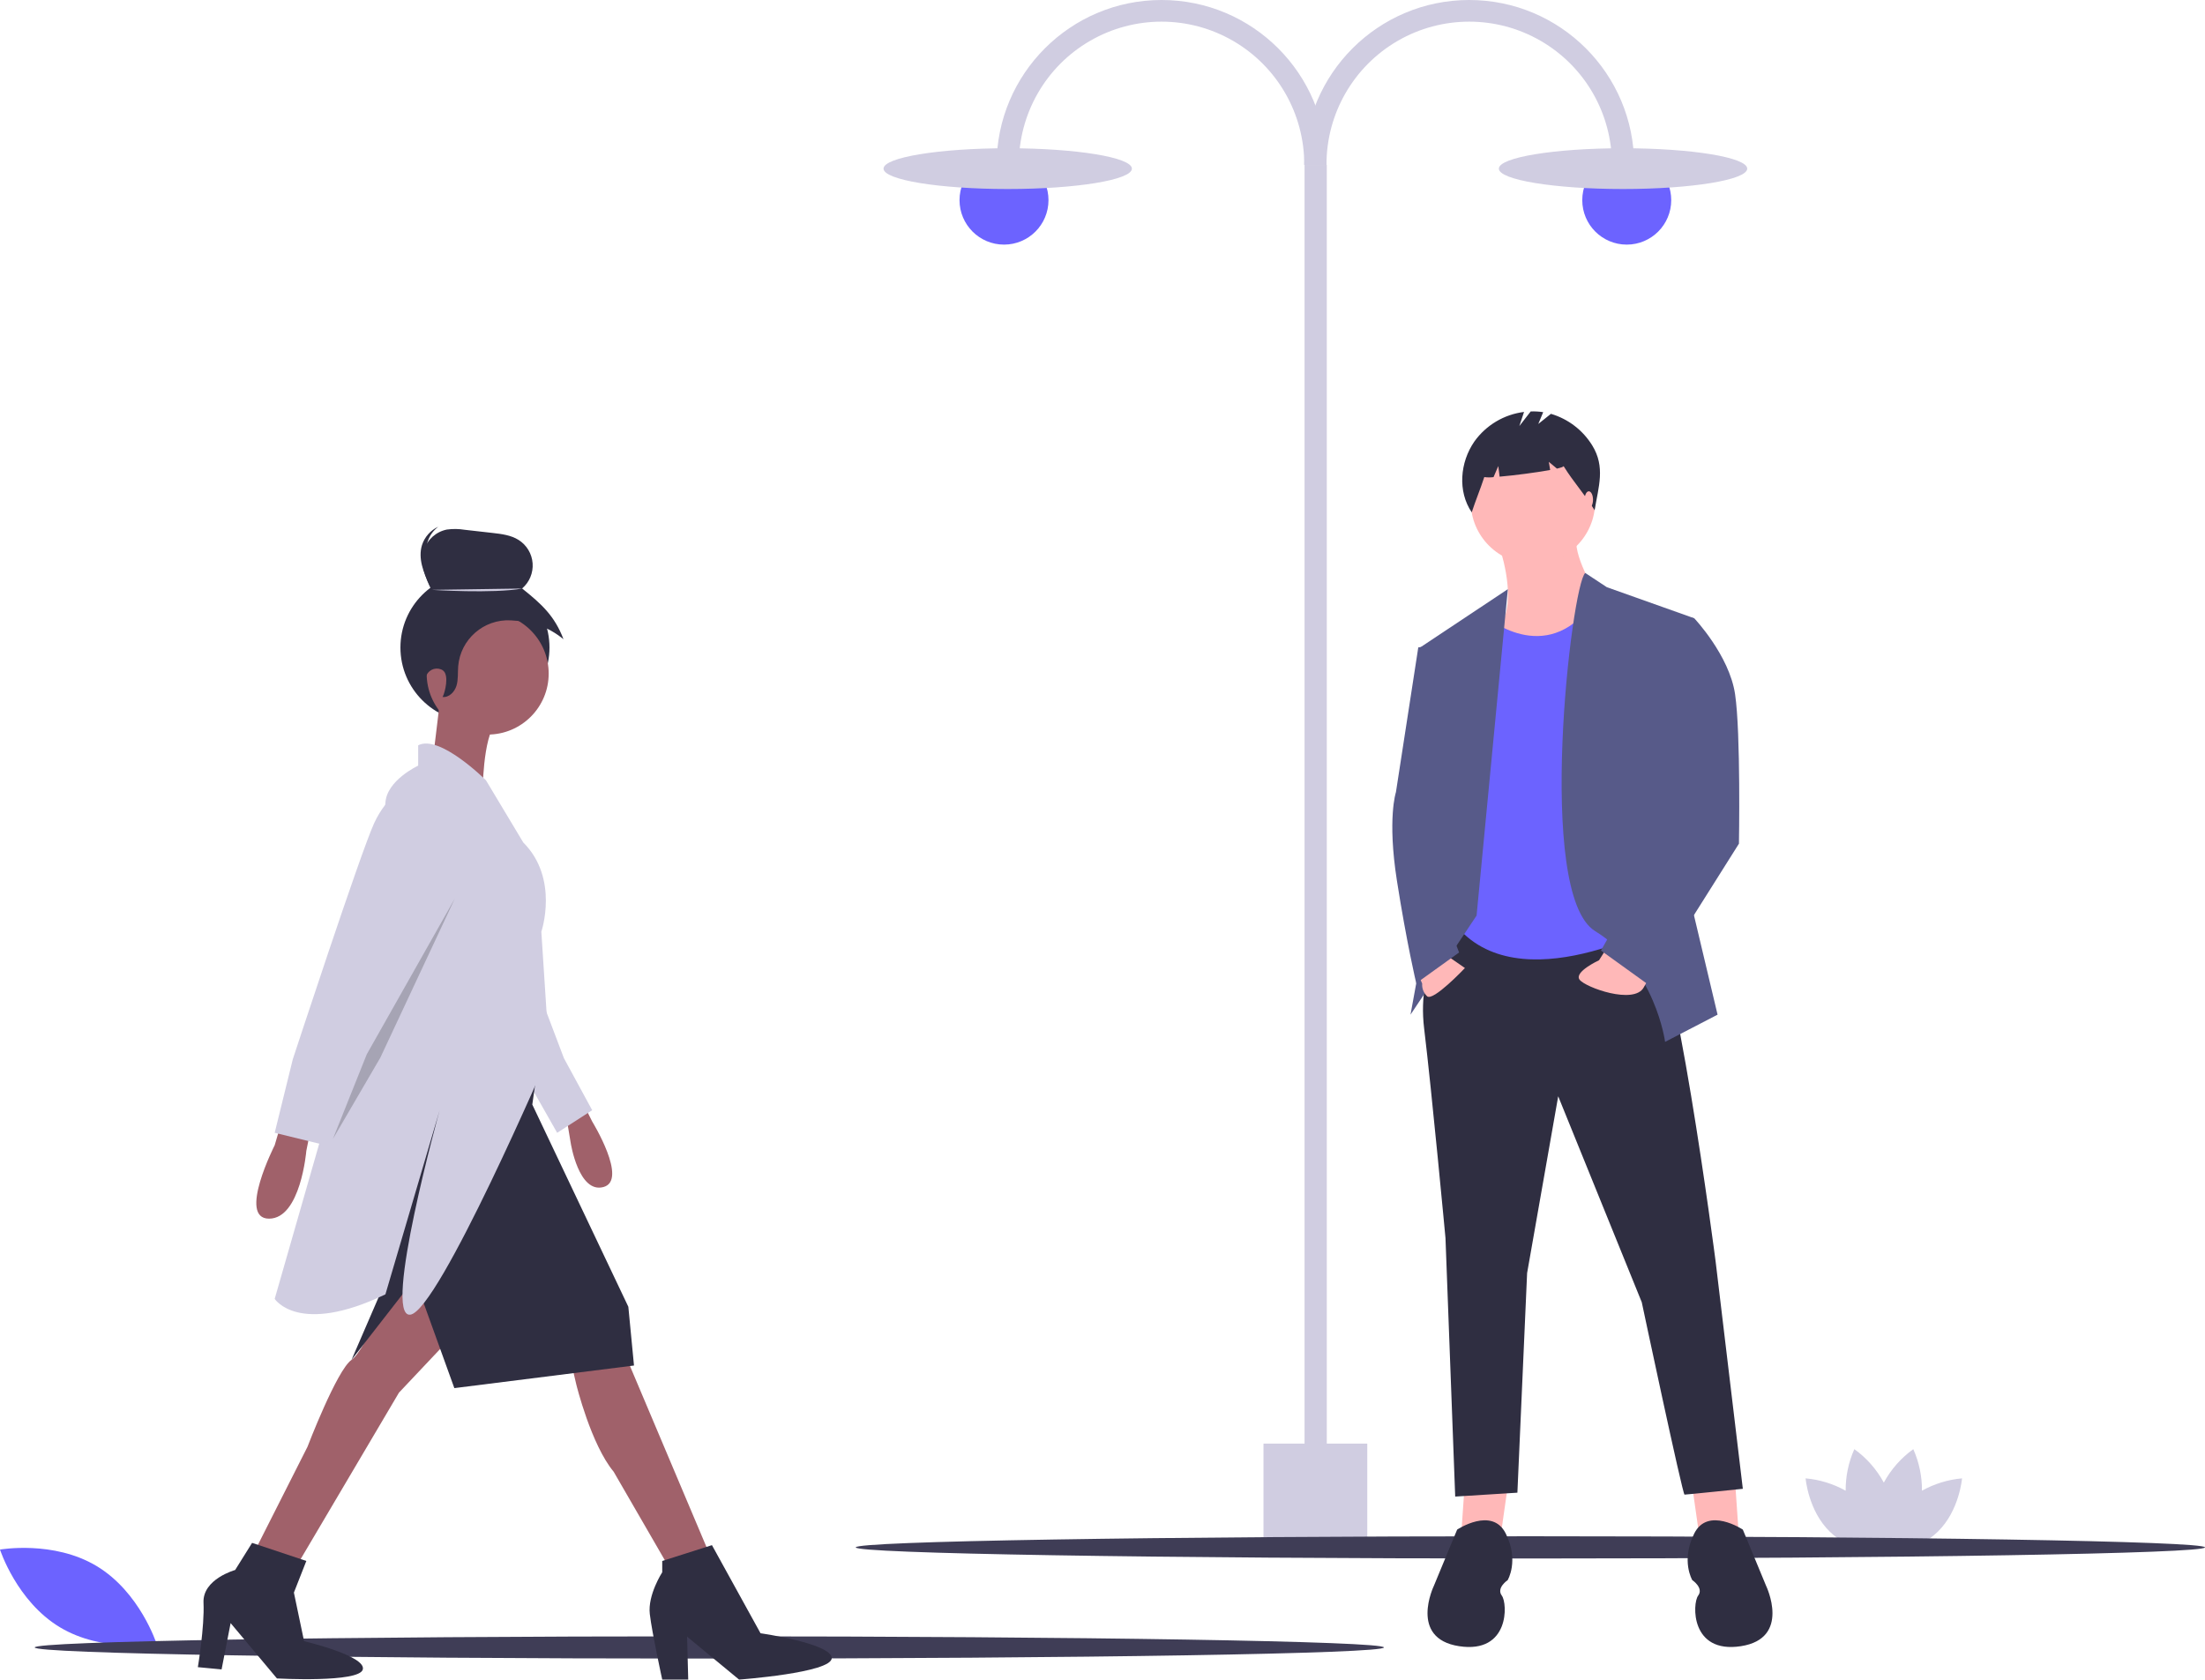
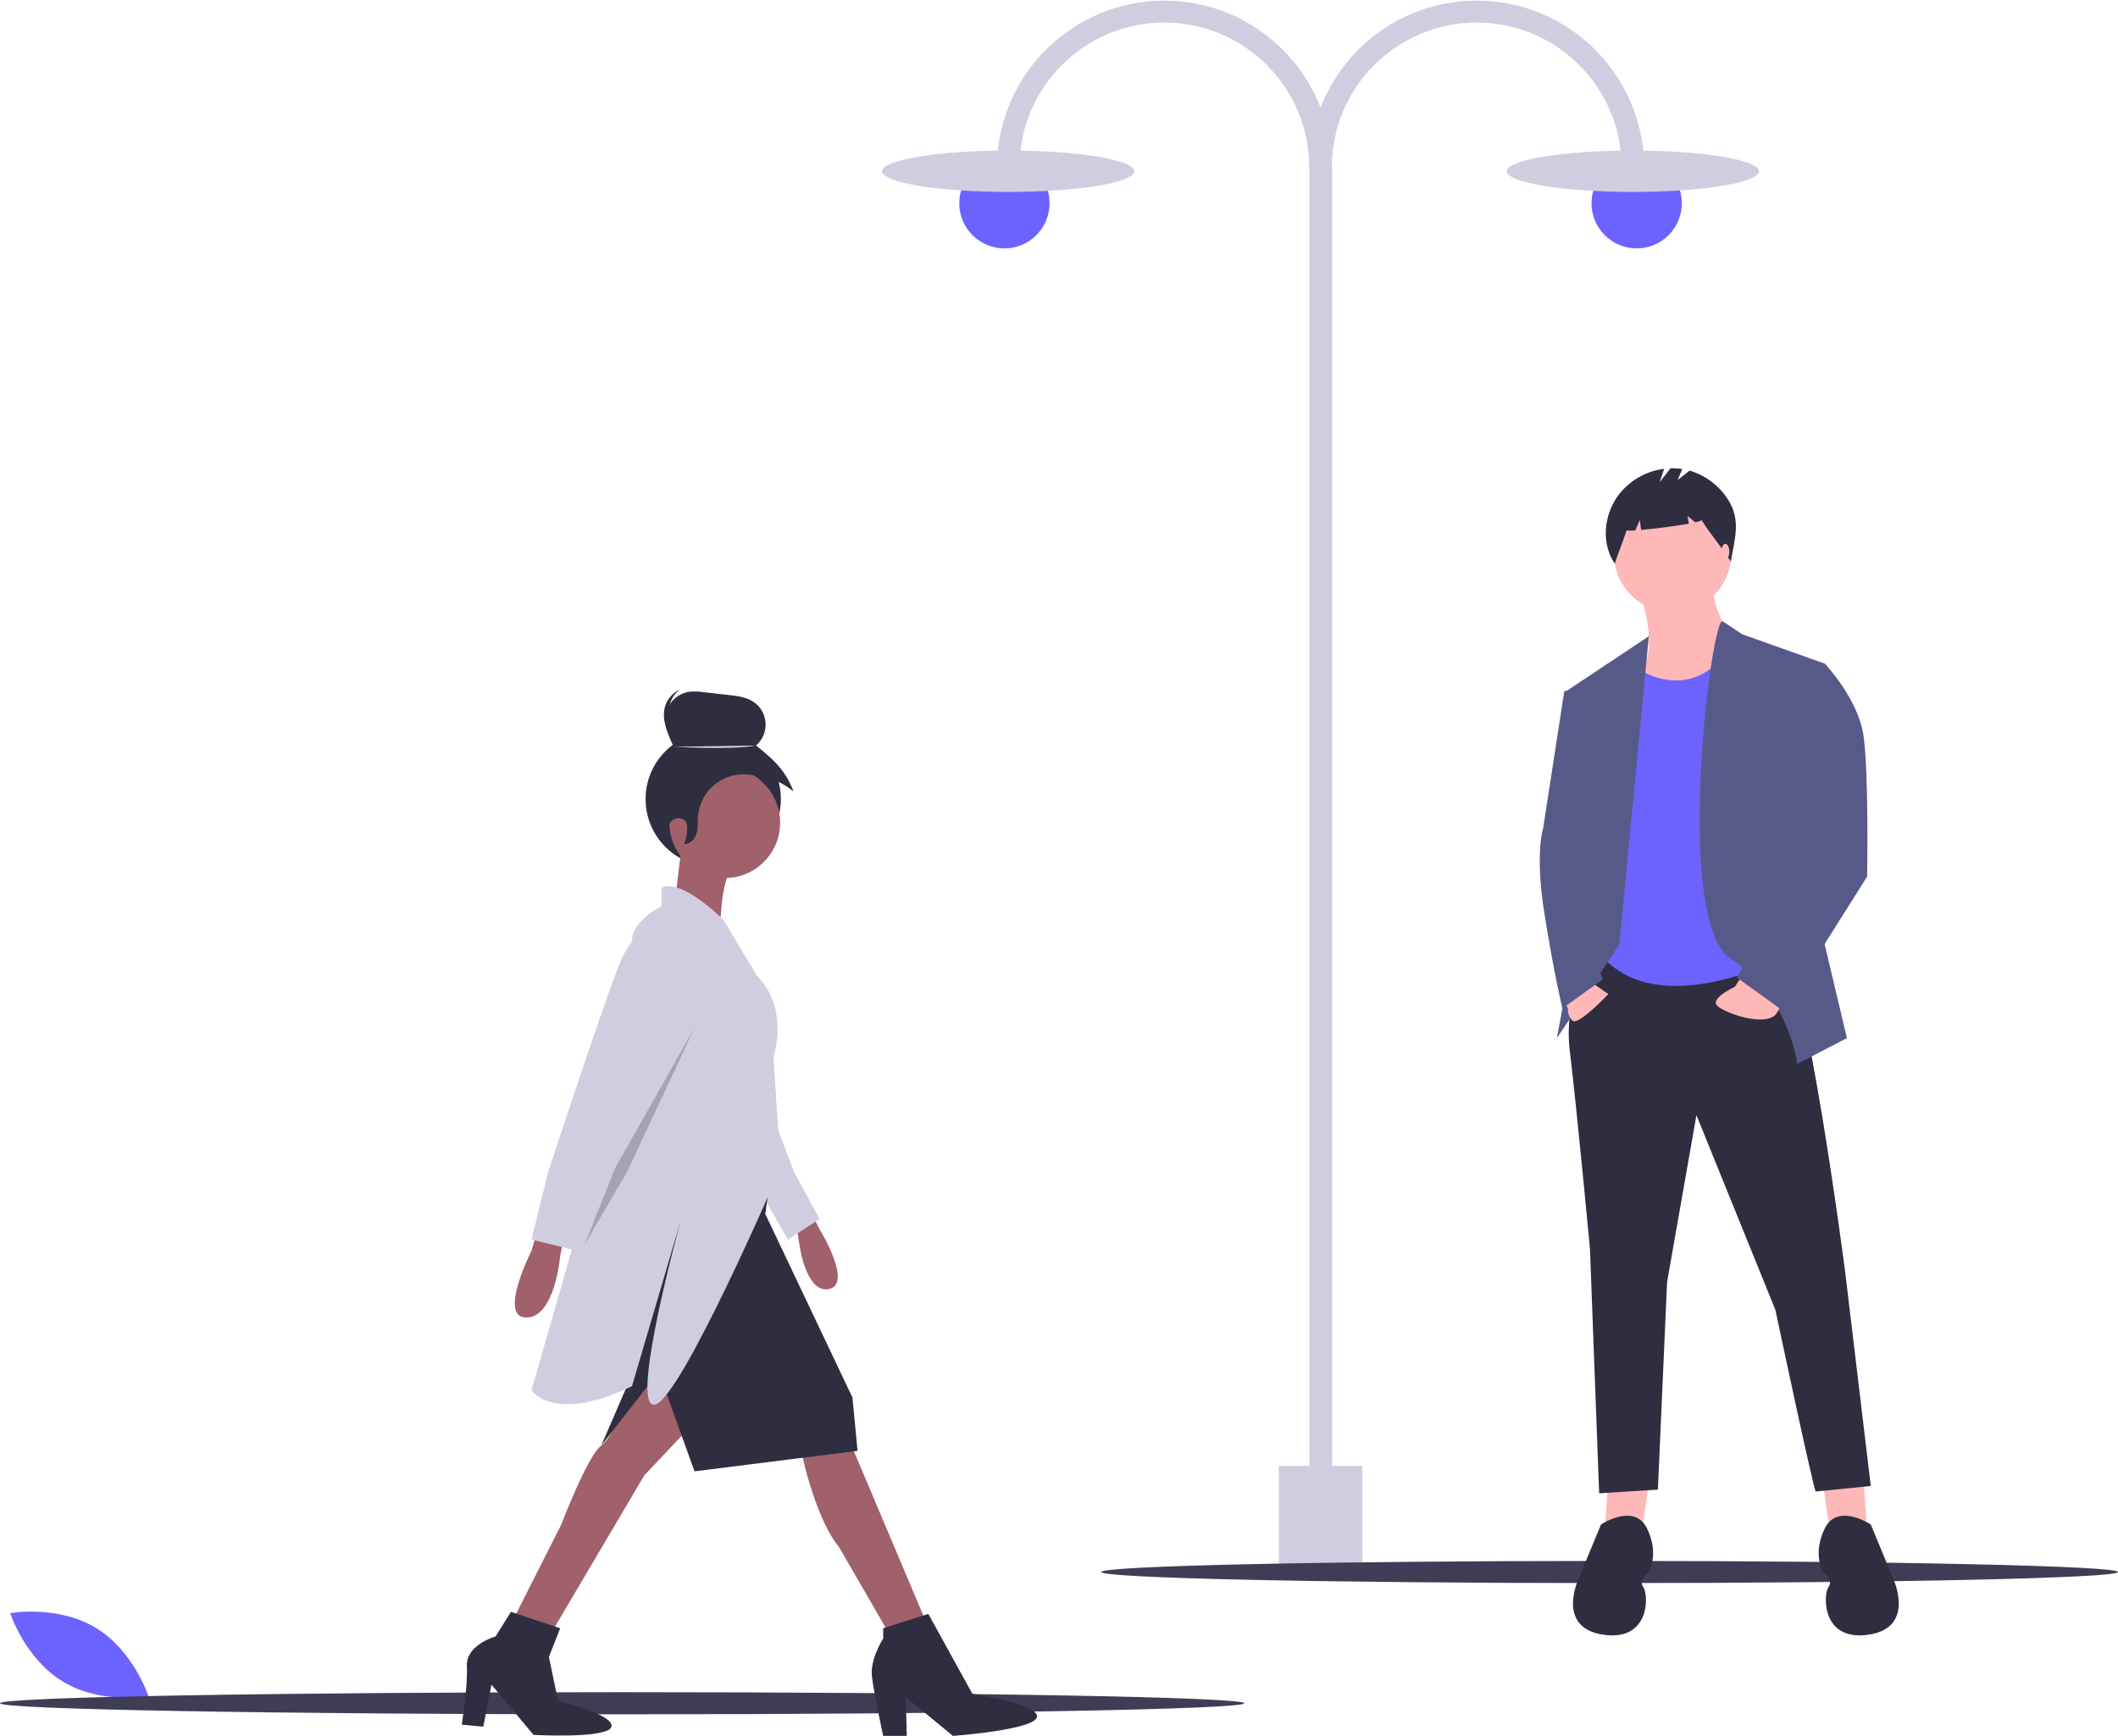
- <svg xmlns="http://www.w3.org/2000/svg" id="a6423b57-d2bc-4f5c-abd3-b96cdf6bb625" data-name="Layer 1" width="921.361" height="701.903" viewBox="0 0 921.361 701.903">
-   <path d="M179.724,753.524c18.069,10.871,25.027,32.463,25.027,32.463s-22.336,3.967-40.405-6.903S139.32,746.621,139.32,746.621,161.656,742.654,179.724,753.524Z" transform="translate(-139.3196 -99.04846)" fill="#6c63ff" />
-   <path d="M942.416,722.02a41.845,41.845,0,0,0-3.626-17.362,41.587,41.587,0,0,0-12.317,13.975,41.587,41.587,0,0,0-12.317-13.975,41.845,41.845,0,0,0-3.626,17.362,41.897,41.897,0,0,0-16.74-5.159s1.102,13.506,10.128,22.291c8.025,7.812,19.61,9.262,22.081,9.487.045.031.069.047.069.047l.019-.039c.251.022.387.029.387.029s-.021-.255-.08-.716c.025-.059.052-.123.08-.189.028.066.055.129.08.189-.059.461-.08.716-.08.716s.136-.008.387-.029l.019.039s.024-.016.069-.047c2.47-.225,14.056-1.675,22.081-9.487,9.025-8.786,10.128-22.291,10.128-22.291A41.897,41.897,0,0,0,942.416,722.02Z" transform="translate(-139.3196 -99.04846)" fill="#d0cde1" />
-   <rect x="545.107" y="68.925" width="9.293" height="576.796" fill="#d0cde1" />
-   <circle cx="419.526" cy="83.639" r="18.586" fill="#6c63ff" />
-   <ellipse cx="421.075" cy="70.474" rx="51.887" ry="8.519" fill="#d0cde1" />
-   <path d="M693.598,167.973h-9.293a59.632,59.632,0,1,0-119.263,0H555.748a68.925,68.925,0,0,1,137.85,0Z" transform="translate(-139.3196 -99.04846)" fill="#d0cde1" />
-   <circle cx="679.737" cy="83.639" r="18.586" fill="#6c63ff" />
-   <ellipse cx="678.188" cy="70.474" rx="51.887" ry="8.519" fill="#d0cde1" />
-   <path d="M684.304,167.973h9.293a59.632,59.632,0,1,1,119.263,0h9.293a68.925,68.925,0,1,0-137.85,0Z" transform="translate(-139.3196 -99.04846)" fill="#d0cde1" />
-   <rect x="527.947" y="603.286" width="43.368" height="43.368" fill="#d0cde1" />
-   <ellipse cx="296.391" cy="688.474" rx="281.895" ry="4.647" fill="#3f3d56" />
-   <ellipse cx="639.466" cy="646.654" rx="281.895" ry="4.647" fill="#3f3d56" />
-   <circle cx="198.46" cy="270.604" r="31.14" fill="#2f2e41" />
-   <path d="M382.043,558.284l4.721,9.442s15.108,24.55,4.721,27.383-13.691-18.413-13.691-18.413l-1.888-11.331Z" transform="translate(-139.3196 -99.04846)" fill="#a0616a" />
-   <polygon points="223.838 411.08 235.641 442.239 247.444 463.957 232.809 473.399 221.006 452.626 206.842 420.05 223.838 411.08" fill="#d0cde1" />
-   <path d="M329.638,656.012,306.032,681.034l-41.546,70.345L246.545,745.714l21.245-42.018s12.275-32.104,18.413-36.353,16.524-32.104,16.524-32.104l11.331-8.97Z" transform="translate(-139.3196 -99.04846)" fill="#a0616a" />
-   <path d="M378.266,669.703l1.888,8.026s6.138,25.022,15.58,36.353l22.662,39.186,16.996-5.665L401.871,668.287Z" transform="translate(-139.3196 -99.04846)" fill="#a0616a" />
-   <circle cx="203.773" cy="281.484" r="25.494" fill="#a0616a" />
-   <path d="M323.028,393.043l-3.305,27.383,21.245,10.387s0-23.606,5.665-29.743Z" transform="translate(-139.3196 -99.04846)" fill="#a0616a" />
-   <path d="M256.46,569.615l-2.361,8.026s-15.58,30.688-2.361,30.688,15.58-28.327,15.58-28.327l1.416-7.082Z" transform="translate(-139.3196 -99.04846)" fill="#a0616a" />
-   <path d="M365.046,537.511l-3.305,23.134,40.13,84.509,2.361,24.55-75.066,9.442L312.642,633.35,286.203,667.343l15.108-34.937s4.721-23.606,3.305-29.743.944-36.825,5.193-44.379S365.046,537.511,365.046,537.511Z" transform="translate(-139.3196 -99.04846)" fill="#2f2e41" />
-   <path d="M267.318,751.379l-22.662-7.554L237.575,755.156s-13.691,3.777-13.219,13.691-2.361,26.911-2.361,26.911l9.914.944,3.777-19.357,19.357,23.134s34.464,1.888,35.881-3.777-24.55-11.803-24.55-11.803l-4.249-20.301Z" transform="translate(-139.3196 -99.04846)" fill="#2f2e41" />
-   <path d="M436.808,744.77l-20.773,6.61v4.721s-6.138,9.442-5.193,17.468,5.193,27.383,5.193,27.383h10.859l-.472-17.94,21.717,17.94s38.714-2.833,38.714-8.97-29.743-10.387-29.743-10.387Z" transform="translate(-139.3196 -99.04846)" fill="#2f2e41" />
-   <path d="M342.385,425.147s-19.357-19.357-28.327-14.636v8.498s-13.219,6.138-13.691,15.58S286.203,529.957,286.203,529.957l-32.104,111.892s9.914,15.58,46.267-1.888L323.028,563.005s-24.078,86.869-12.275,85.453,58.07-109.059,58.07-109.059l-3.305-50.989s7.554-22.189-7.554-37.297Z" transform="translate(-139.3196 -99.04846)" fill="#d0cde1" />
-   <path d="M309.337,427.98s-8.026,2.833-13.691,15.108-33.992,98.672-33.992,98.672l-7.554,30.688,21.245,5.193,10.387-31.632,38.714-71.762S330.582,436.478,309.337,427.98Z" transform="translate(-139.3196 -99.04846)" fill="#d0cde1" />
-   <path d="M311.202,360.194c.477-5.828,3.268-11.801,8.427-14.551-2.591-5.204-4.907-11.144-3.199-16.701a12.746,12.746,0,0,1,9.602-8.592,25.015,25.015,0,0,1,7.46.097l11.633,1.319c3.774.428,7.694.906,10.904,2.936a12.63,12.63,0,0,1,1.459,20.271c8.139,6.51,13.579,11.453,17.282,21.195-6.787-5.464-13.282-7.398-21.982-7.869a20.952,20.952,0,0,0-22.014,19.198c-.224,2.719.076,5.518-.716,8.129s-3.175,5.057-5.876,4.675c.375.053,2.681-6.872,1.057-10.069l-.025-.051a3.043,3.043,0,0,0-1.653-1.419,4.761,4.761,0,0,0-6.329,3.311c-.903,3.468-2.348,7.894-3.61,6.719-1.653-1.538-.958-15.104-1.404-17.207A39.483,39.483,0,0,1,311.202,360.194Z" transform="translate(-139.3196 -99.04846)" fill="#2f2e41" />
-   <path d="M319.758,345.549s25.587,1.669,37.824-.556" transform="translate(-139.3196 -99.04846)" fill="#d0cde1" />
-   <path d="M321.209,342.125c-2.591-5.204-4.907-11.144-3.199-16.701a12.616,12.616,0,0,1,4.463-6.274,12.775,12.775,0,0,0-6.824,7.69c-1.708,5.557.608,11.497,3.199,16.701C320.904,343.235,316.049,344.876,321.209,342.125Z" transform="translate(-139.3196 -99.04846)" fill="#2f2e41" />
-   <polygon points="190.082 375.435 153.257 440.587 139.093 475.995 158.922 442.003 190.082 375.435" opacity="0.2" />
-   <polygon points="707.129 621.361 710.378 644.098 726.619 642.474 724.995 618.924 707.129 621.361" fill="#ffb8b8" />
-   <polygon points="629.984 621.361 626.736 644.098 610.495 642.474 612.119 618.924 629.984 621.361" fill="#ffb8b8" />
-   <path d="M745.754,484.913s-14.617,17.053-11.369,43.851,8.933,87.702,8.933,87.702l4.06,108.003,25.986-1.624,4.06-91.762,12.993-73.897,34.918,86.078s17.053,80.393,17.865,80.393,24.362-2.436,24.362-2.436l-11.369-95.01s-17.865-138.049-28.422-140.485S745.754,484.913,745.754,484.913Z" transform="translate(-139.3196 -99.04846)" fill="#2f2e41" />
-   <path d="M867.562,738.274s-14.617-9.745-20.301,1.624-.812,19.489-.812,19.489,4.872,3.248,2.436,6.496-3.248,24.362,17.865,21.113,10.557-25.174,10.557-25.174Z" transform="translate(-139.3196 -99.04846)" fill="#2f2e41" />
-   <path d="M748.19,738.274s14.617-9.745,20.301,1.624.812,19.489.812,19.489-4.872,3.248-2.436,6.496,3.248,24.362-17.865,21.113-10.557-25.174-10.557-25.174Z" transform="translate(-139.3196 -99.04846)" fill="#2f2e41" />
-   <path d="M765.65,326.969s7.308,20.301,1.624,31.67,8.933,24.362,8.933,24.362,38.167-19.489,33.294-29.234-12.993-22.738-11.369-30.858Z" transform="translate(-139.3196 -99.04846)" fill="#ffb8b8" />
-   <circle cx="640.541" cy="209.649" r="25.986" fill="#ffb8b8" />
-   <path d="M761.183,357.421s26.073,21.697,45.519-9.047L826.96,359.857l10.557,123.432s-59.28,34.106-87.702,4.872l4.06-114.5Z" transform="translate(-139.3196 -99.04846)" fill="#6c63ff" />
-   <polygon points="630.052 246.218 593.442 270.553 606.435 330.645 589.382 424.031 616.991 382.617 630.052 246.218" fill="#575a89" />
-   <path d="M801.727,338.493l8.992,5.935,36.542,12.993-5.684,100.695,15.429,64.964-21.925,11.369S831.02,503.591,805.846,488.162,795.984,343.115,801.727,338.493Z" transform="translate(-139.3196 -99.04846)" fill="#575a89" />
-   <path d="M740.882,496.282l10.557,7.308s-13.399,14.211-15.835,11.775a6.659,6.659,0,0,1-2.03-5.278l-2.436-5.684Z" transform="translate(-139.3196 -99.04846)" fill="#ffb8b8" />
-   <path d="M811.059,494.702l-3.589,5.64s-10.557,4.872-8.121,8.121,22.738,10.557,26.798,3.248l4.06-7.308Z" transform="translate(-139.3196 -99.04846)" fill="#ffb8b8" />
-   <path d="M737.634,368.79l-5.684.812-9.339,60.498s-3.654,10.963.406,36.948,8.081,42.907,8.081,42.907l17.905-12.861L740.882,475.981l10.557-77.145Z" transform="translate(-139.3196 -99.04846)" fill="#575a89" />
-   <path d="M834.268,355.797l12.993,1.624s14.617,15.429,17.053,31.67,1.624,62.528,1.624,62.528l-37.354,59.28-20.301-14.617,28.422-50.347-13.805-60.092Z" transform="translate(-139.3196 -99.04846)" fill="#575a89" />
-   <path d="M804.641,285.195a30.358,30.358,0,0,0-17.269-13.201l-5.28,4.224,2.053-4.927a27.946,27.946,0,0,0-5.218-.302l-4.75,6.108,1.966-5.898a30.067,30.067,0,0,0-20.742,12.338c-6.046,8.718-7.066,20.842-1.12,29.628,1.632-5.017,3.614-9.724,5.246-14.74a14.848,14.848,0,0,0,3.868.019l1.986-4.634.555,4.438c6.156-.536,15.286-1.714,21.122-2.793l-.567-3.405,3.395,2.829c1.788-.412,2.85-.785,2.762-1.07,4.34,6.997,8.641,11.466,12.981,18.463C807.275,302.402,810.184,294.198,804.641,285.195Z" transform="translate(-139.3196 -99.04846)" fill="#2f2e41" />
-   <ellipse cx="663.882" cy="208.833" rx="1.759" ry="3.518" fill="#ffb8b8" />
+ <svg xmlns="http://www.w3.org/2000/svg" id="ab692eb3-a907-4a95-a778-4f6ef6e24e78" data-name="Layer 1" width="888.848" height="728.464" viewBox="0 0 888.848 728.464">
+   <path d="M195.694,768.828c16.025,9.641,22.196,28.79,22.196,28.79s-19.809,3.519-35.834-6.122-22.196-28.79-22.196-28.79S179.67,759.187,195.694,768.828Z" transform="translate(-155.5759 -85.76809)" fill="#6c63ff" />
+   <rect x="549.566" y="70.282" width="9.476" height="588.15" fill="#d0cde1" />
+   <circle cx="421.514" cy="85.285" r="18.952" fill="#6c63ff" />
+   <ellipse cx="423.093" cy="71.861" rx="52.909" ry="8.686" fill="#d0cde1" />
+   <path d="M714.494,156.05h-9.476a60.805,60.805,0,0,0-121.611,0h-9.476a70.282,70.282,0,0,1,140.563,0Z" transform="translate(-155.5759 -85.76809)" fill="#d0cde1" />
+   <circle cx="686.846" cy="85.285" r="18.952" fill="#6c63ff" />
+   <ellipse cx="685.267" cy="71.861" rx="52.909" ry="8.686" fill="#d0cde1" />
+   <path d="M705.018,156.05h9.476a60.805,60.805,0,1,1,121.611,0h9.476a70.282,70.282,0,0,0-140.563,0Z" transform="translate(-155.5759 -85.76809)" fill="#d0cde1" />
+   <rect x="536.656" y="615.161" width="35.047" height="44.222" fill="#d0cde1" />
+   <ellipse cx="261.092" cy="714.758" rx="261.092" ry="4.647" fill="#3f3d56" />
+   <ellipse cx="675.516" cy="659.679" rx="213.332" ry="4.647" fill="#3f3d56" />
+   <circle cx="299.315" cy="335.327" r="28.385" fill="#2f2e41" />
+   <path d="M495.238,593.036l4.303,8.607s13.771,22.378,4.303,24.96-12.48-16.783-12.48-16.783L489.643,599.491Z" transform="translate(-155.5759 -85.76809)" fill="#a0616a" />
+   <polygon points="322.448 463.373 333.207 491.775 343.965 511.571 330.625 520.178 319.866 501.243 306.956 471.549 322.448 463.373" fill="#d0cde1" />
+   <path d="M447.47,682.117l-21.517,22.808-37.87,64.121-16.353-5.164L391.095,725.581s11.189-29.263,16.783-33.136,15.062-29.263,15.062-29.263l10.328-8.177Z" transform="translate(-155.5759 -85.76809)" fill="#a0616a" />
+   <path d="M491.795,694.597l1.721,7.316s5.594,22.808,14.201,33.136l20.656,35.718,15.492-5.164-30.554-72.298Z" transform="translate(-155.5759 -85.76809)" fill="#a0616a" />
+   <circle cx="304.159" cy="345.244" r="23.238" fill="#a0616a" />
+   <path d="M441.445,442.416l-3.012,24.96L457.798,476.843s0-21.517,5.164-27.112Z" transform="translate(-155.5759 -85.76809)" fill="#a0616a" />
+   <path d="M380.767,603.364l-2.152,7.316s-14.201,27.972-2.152,27.972,14.201-25.821,14.201-25.821l1.291-6.455Z" transform="translate(-155.5759 -85.76809)" fill="#a0616a" />
+   <path d="M479.745,574.101l-3.012,21.087,36.579,77.031,2.152,22.378-68.424,8.607-15.062-41.743L407.878,692.445l13.771-31.845s4.303-21.517,3.012-27.112.861-33.567,4.734-40.452S479.745,574.101,479.745,574.101Z" transform="translate(-155.5759 -85.76809)" fill="#2f2e41" />
+   <path d="M390.665,769.046l-20.656-6.885L363.553,772.489s-12.48,3.443-12.05,12.48-2.152,24.53-2.152,24.53l9.037.861,3.443-17.644,17.644,21.087s31.415,1.721,32.706-3.443-22.378-10.759-22.378-10.759l-3.873-18.505Z" transform="translate(-155.5759 -85.76809)" fill="#2f2e41" />
+   <path d="M545.158,763.021l-18.935,6.025v4.303s-5.594,8.607-4.734,15.923,4.734,24.96,4.734,24.96h9.898l-.43-16.353,19.796,16.353s35.288-2.582,35.288-8.177-27.112-9.468-27.112-9.468Z" transform="translate(-155.5759 -85.76809)" fill="#2f2e41" />
+   <path d="M459.089,471.679s-17.644-17.644-25.821-13.341v7.746s-12.05,5.594-12.48,14.201-12.91,86.929-12.91,86.929L378.615,669.206s9.037,14.201,42.174-1.721L441.445,597.339s-21.947,79.183-11.189,77.892,52.932-99.409,52.932-99.409l-3.012-46.477s6.885-20.226-6.885-33.997Z" transform="translate(-155.5759 -85.76809)" fill="#d0cde1" />
+   <path d="M428.965,474.261s-7.316,2.582-12.48,13.771-30.985,89.942-30.985,89.942L378.615,605.946l19.365,4.734L407.448,581.847,442.736,516.435S448.33,482.008,428.965,474.261Z" transform="translate(-155.5759 -85.76809)" fill="#d0cde1" />
+   <path d="M430.666,412.473c.435-5.312,2.978-10.757,7.682-13.264-2.362-4.744-4.473-10.158-2.916-15.223a11.618,11.618,0,0,1,8.752-7.832,22.802,22.802,0,0,1,6.8.088l10.604,1.203c3.44.39,7.013.826,9.939,2.676a11.513,11.513,0,0,1,1.33,18.478c7.419,5.934,12.377,10.439,15.753,19.32-6.186-4.98-12.107-6.744-20.037-7.173a19.099,19.099,0,0,0-20.066,17.499c-.205,2.478.069,5.03-.652,7.409s-2.894,4.609-5.356,4.261c.341.048,2.444-6.264.964-9.178l-.023-.047a2.773,2.773,0,0,0-1.507-1.293,4.34,4.34,0,0,0-5.769,3.018c-.823,3.162-2.14,7.196-3.291,6.125-1.507-1.402-.873-13.767-1.279-15.684A35.99,35.99,0,0,1,430.666,412.473Z" transform="translate(-155.5759 -85.76809)" fill="#2f2e41" />
+   <path d="M438.464,399.124s23.323,1.521,34.478-.507" transform="translate(-155.5759 -85.76809)" fill="#d0cde1" />
+   <path d="M439.787,396.003c-2.362-4.744-4.473-10.158-2.916-15.223a11.5,11.5,0,0,1,4.068-5.719,11.645,11.645,0,0,0-6.22,7.01c-1.557,5.065.554,10.48,2.916,15.223C439.508,397.015,435.083,398.511,439.787,396.003Z" transform="translate(-155.5759 -85.76809)" fill="#2f2e41" />
+   <polygon points="291.679 430.882 258.112 490.269 245.202 522.545 263.276 491.56 291.679 430.882" opacity="0.2" />
+   <polygon points="765.076 622.802 768.157 644.368 783.562 642.827 782.021 620.491 765.076 622.802" fill="#ffb8b8" />
+   <polygon points="691.905 622.802 688.824 644.368 673.419 642.827 674.96 620.491 691.905 622.802" fill="#ffb8b8" />
+   <path d="M825.144,485.204S811.28,501.379,814.361,526.796s8.473,83.184,8.473,83.184l3.851,102.44,24.647-1.54,3.851-87.036,12.324-70.091,33.12,81.644s16.175,76.252,16.945,76.252,23.107-2.311,23.107-2.311L929.895,619.223S912.95,488.285,902.937,485.974,825.144,485.204,825.144,485.204Z" transform="translate(-155.5759 -85.76809)" fill="#2f2e41" />
+   <path d="M940.678,725.515s-13.864-9.243-19.256,1.54-.77,18.485-.77,18.485,4.621,3.081,2.311,6.162-3.081,23.107,16.945,20.026,10.013-23.877,10.013-23.877Z" transform="translate(-155.5759 -85.76809)" fill="#2f2e41" />
+   <path d="M827.455,725.515s13.864-9.243,19.256,1.54.77,18.485.77,18.485-4.621,3.081-2.311,6.162,3.081,23.107-16.945,20.026-10.013-23.877-10.013-23.877Z" transform="translate(-155.5759 -85.76809)" fill="#2f2e41" />
+   <path d="M844.015,335.395s6.932,19.256,1.54,30.039,8.473,23.107,8.473,23.107,36.201-18.485,31.579-27.728-12.324-21.566-10.783-29.269Z" transform="translate(-155.5759 -85.76809)" fill="#ffb8b8" />
+   <circle cx="701.918" cy="232.297" r="24.647" fill="#ffb8b8" />
+   <path d="M839.778,364.278s24.73,20.579,43.174-8.581L902.167,366.589l10.013,117.074s-56.227,32.35-83.184,4.621l3.851-108.602Z" transform="translate(-155.5759 -85.76809)" fill="#6c63ff" />
+   <polygon points="691.969 266.982 657.245 290.064 669.568 347.06 653.393 435.636 679.581 396.355 691.969 266.982" fill="#575a89" />
+   <path d="M878.234,346.326l8.529,5.629,34.66,12.324-5.392,95.508,14.634,61.618-20.796,10.783s-3.851-29.269-27.728-43.903S872.786,350.709,878.234,346.326Z" transform="translate(-155.5759 -85.76809)" fill="#575a89" />
+   <path d="M820.523,495.987l10.013,6.932s-12.709,13.479-15.019,11.168a6.316,6.316,0,0,1-1.926-5.006l-2.311-5.392Z" transform="translate(-155.5759 -85.76809)" fill="#ffb8b8" />
+   <path d="M887.085,494.489l-3.404,5.35s-10.013,4.621-7.702,7.702,21.566,10.013,25.417,3.081l3.851-6.932Z" transform="translate(-155.5759 -85.76809)" fill="#ffb8b8" />
+   <path d="M817.442,375.062l-5.392.77-8.858,57.382s-3.466,10.398.385,35.045,7.665,40.697,7.665,40.697L828.225,496.757l-7.702-20.026,10.013-73.172Z" transform="translate(-155.5759 -85.76809)" fill="#575a89" />
+   <path d="M909.099,362.738l12.324,1.54s13.864,14.634,16.175,30.039,1.54,59.307,1.54,59.307l-35.43,56.227-19.256-13.864,26.958-47.754-13.094-56.997Z" transform="translate(-155.5759 -85.76809)" fill="#575a89" />
+   <path d="M880.997,295.773a28.794,28.794,0,0,0-16.379-12.521l-5.008,4.006,1.947-4.673a26.507,26.507,0,0,0-4.949-.286l-4.506,5.793,1.865-5.595a28.519,28.519,0,0,0-19.674,11.702c-5.735,8.269-6.702,19.768-1.062,28.102,1.548-4.758,3.428-9.223,4.976-13.981a14.084,14.084,0,0,0,3.669.018l1.884-4.395.526,4.209c5.839-.509,14.499-1.625,20.034-2.649l-.538-3.229,3.22,2.684c1.696-.39,2.703-.744,2.62-1.015,4.117,6.637,8.196,10.876,12.312,17.512C883.496,312.093,886.255,304.312,880.997,295.773Z" transform="translate(-155.5759 -85.76809)" fill="#2f2e41" />
+   <ellipse cx="724.057" cy="231.522" rx="1.669" ry="3.337" fill="#ffb8b8" />
</svg>
